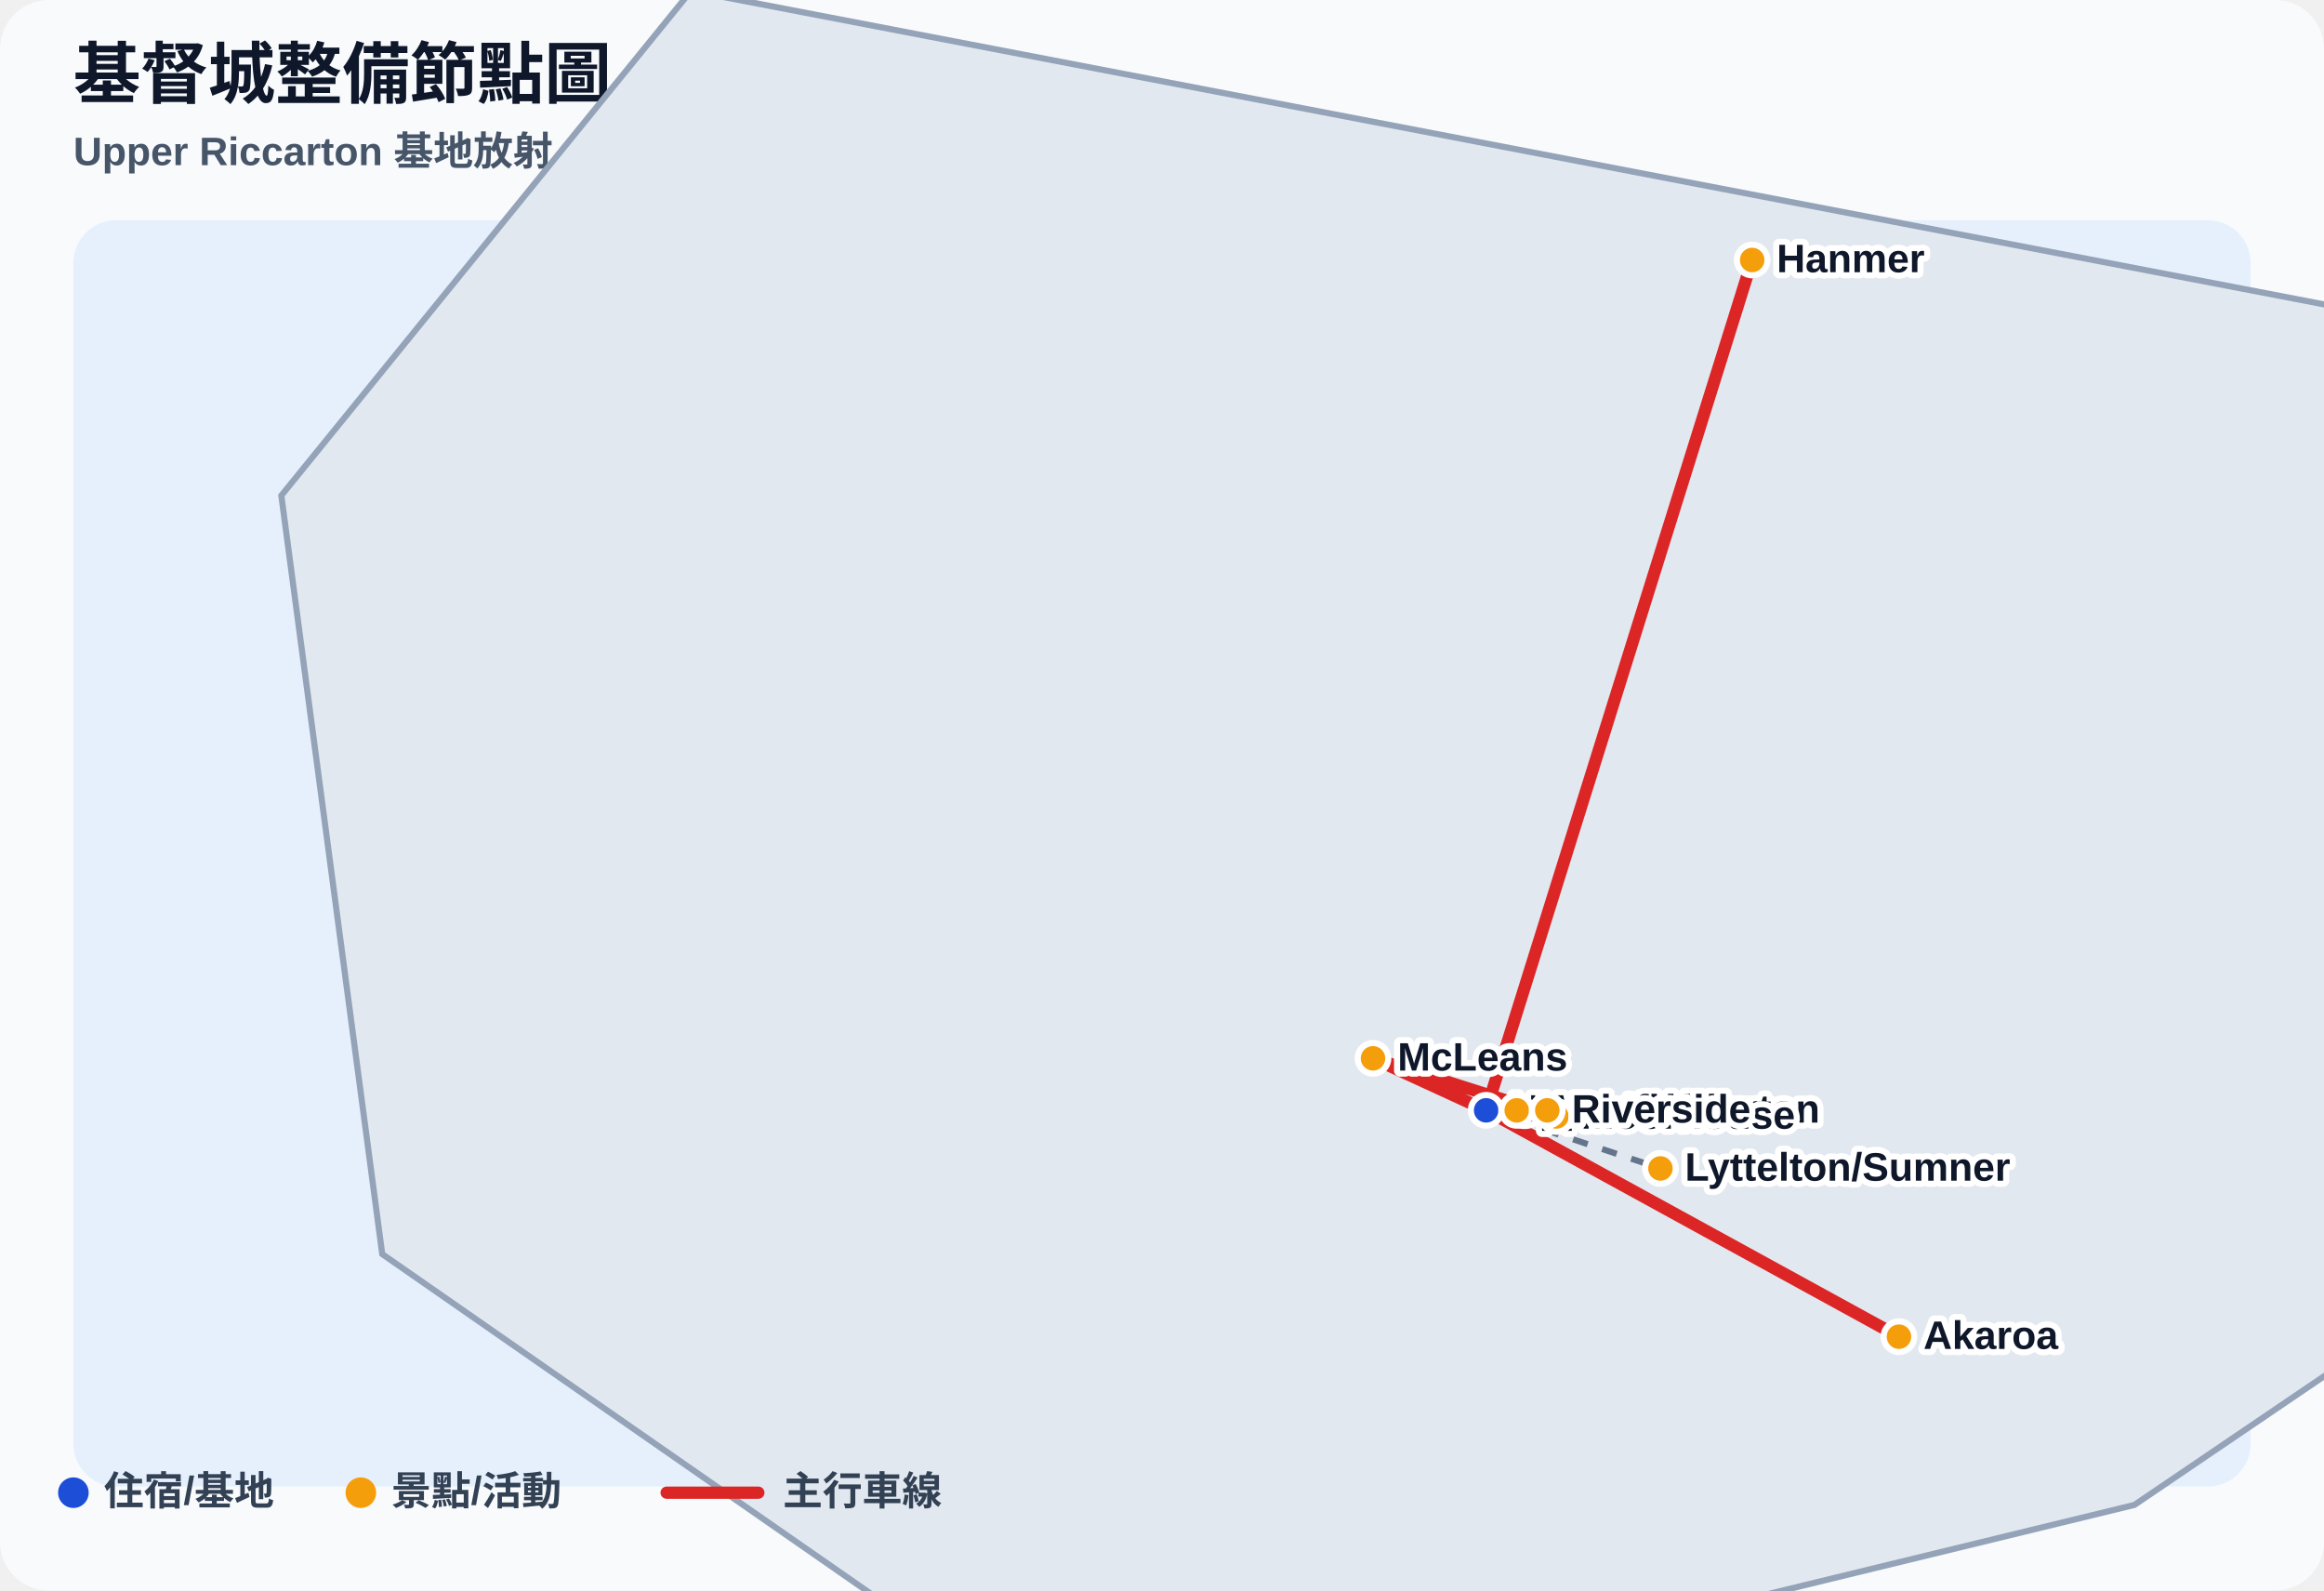
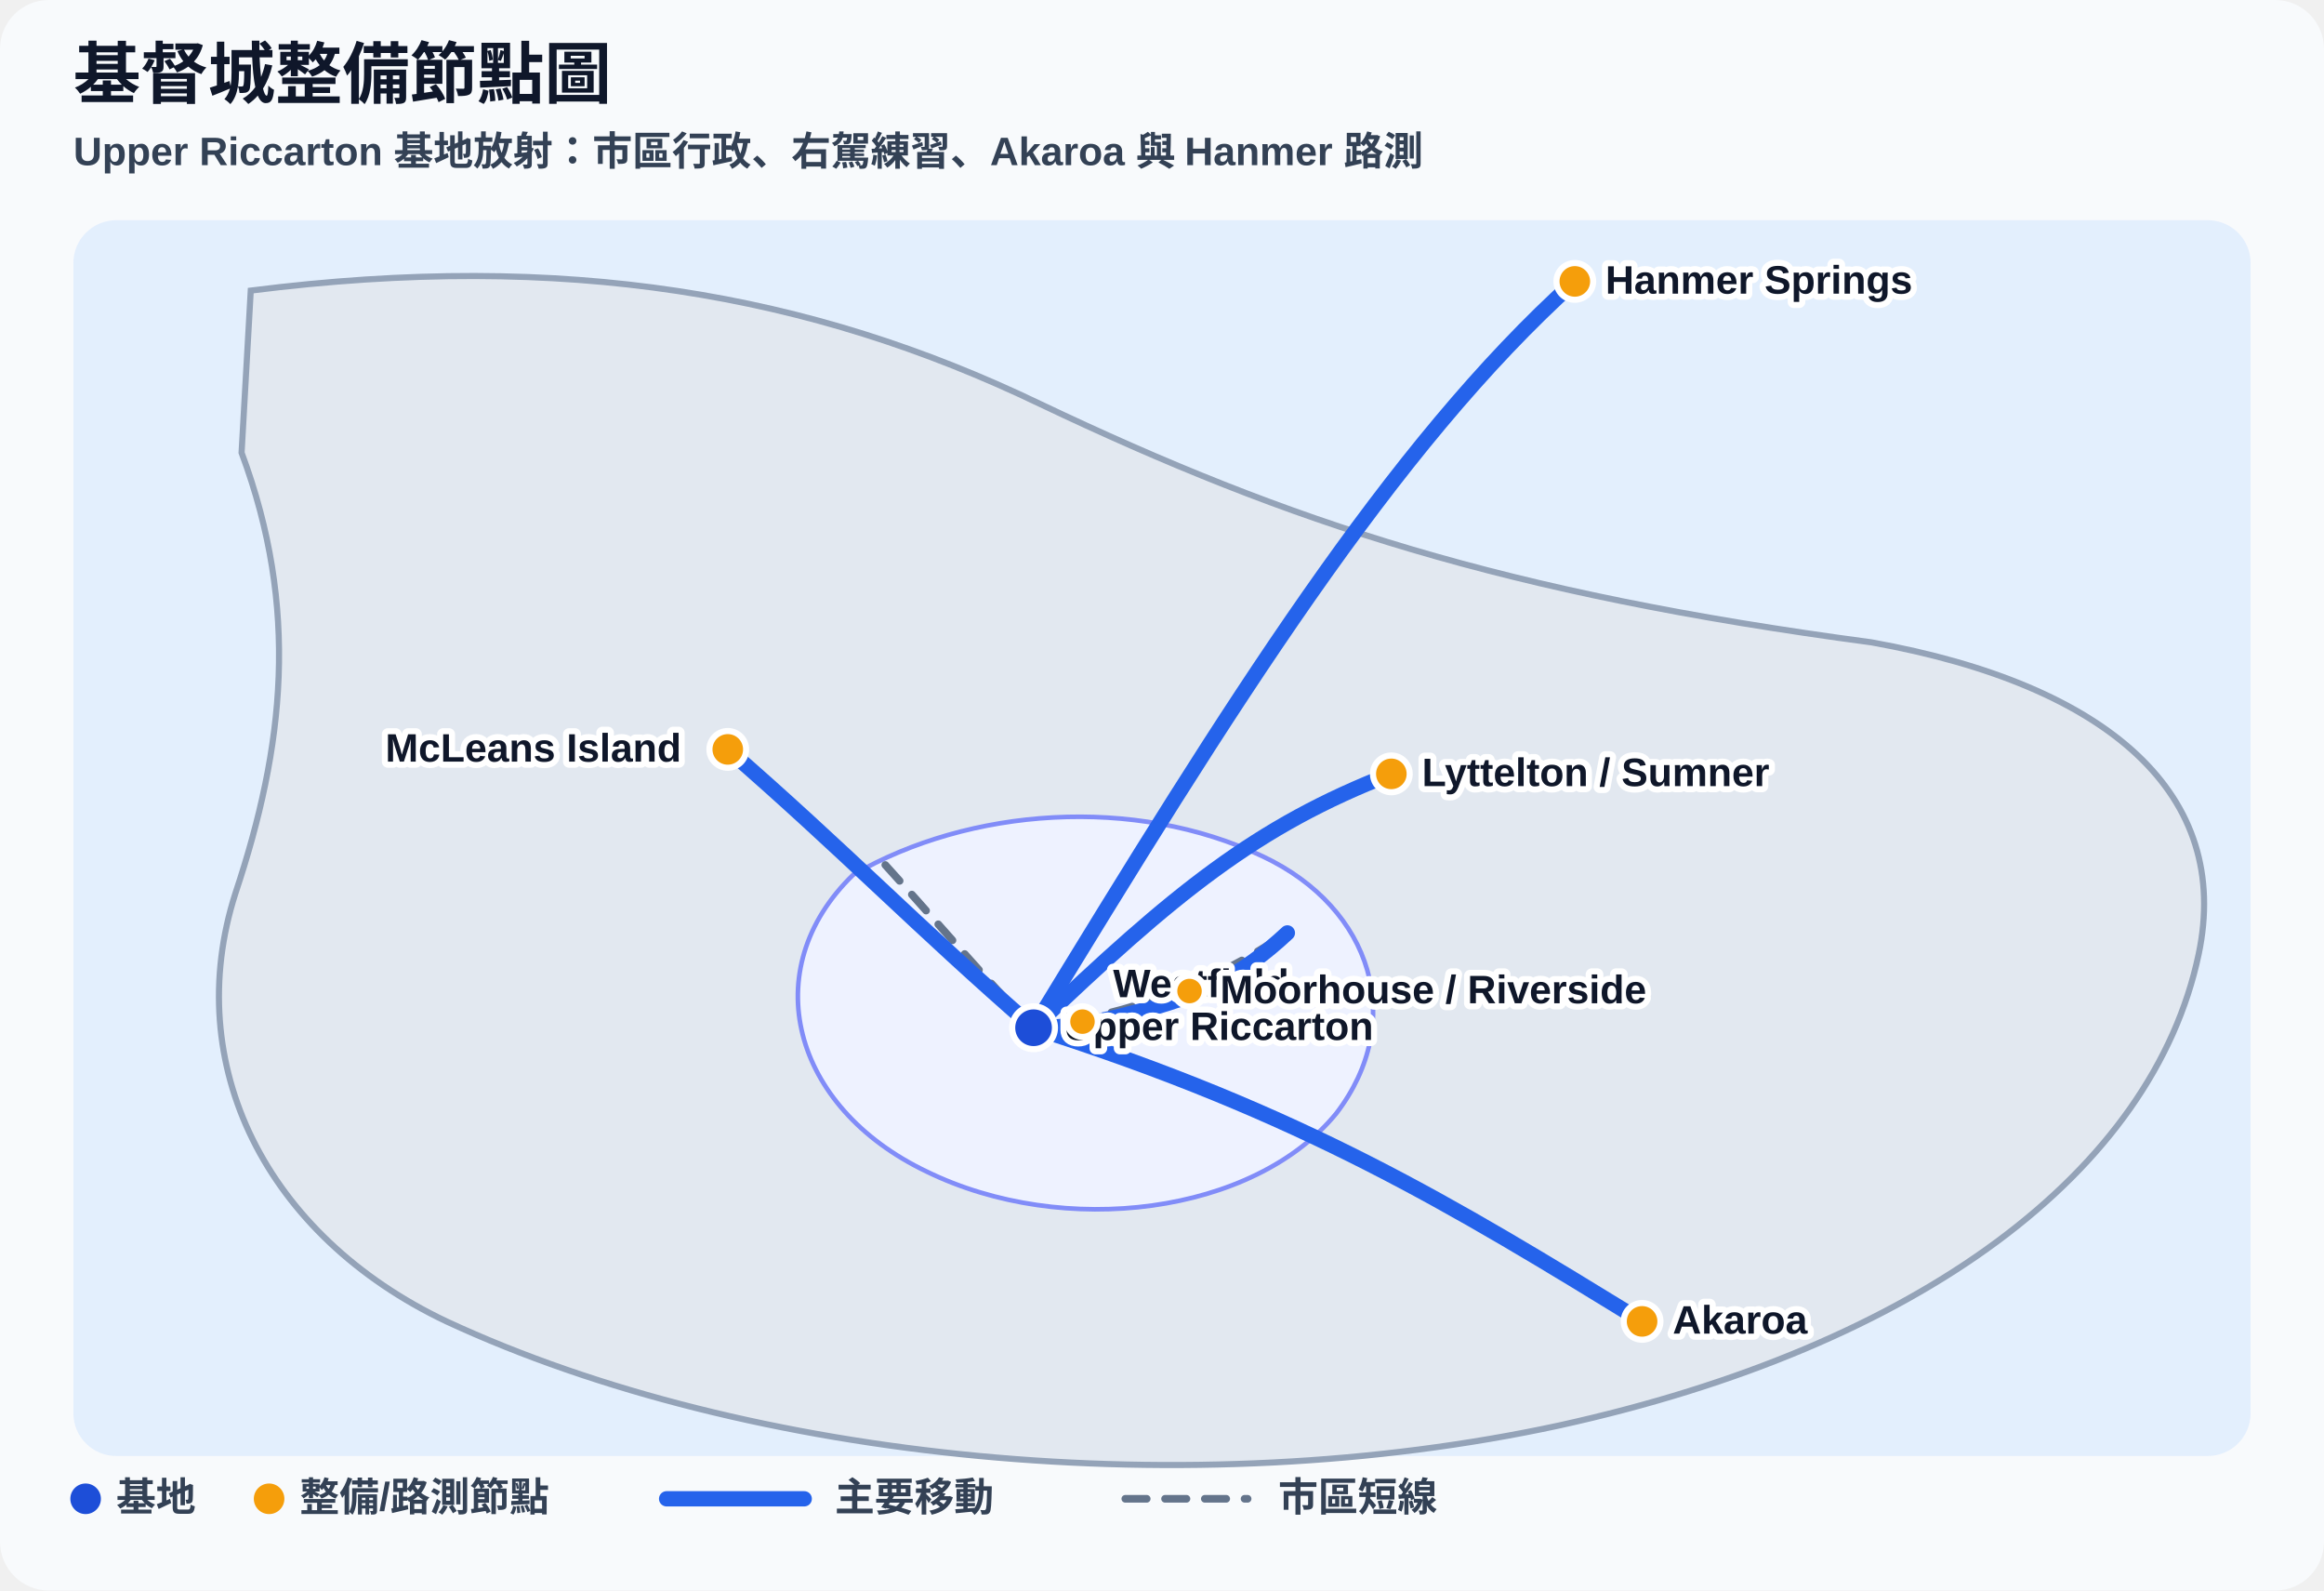
<svg xmlns="http://www.w3.org/2000/svg" viewBox="0 0 760 520" role="img" aria-labelledby="title desc">
  <style>
-   .bg{fill:#f8fafc}.land{fill:#e2e8f0;stroke:#94a3b8;stroke-width:2}.route{fill:none;stroke:#dc2626;stroke-width:4;stroke-linecap:round;stroke-linejoin:round}.minor{fill:none;stroke:#64748b;stroke-width:2;stroke-dasharray:5 5}.node text{font:700 13px -apple-system,BlinkMacSystemFont,'Noto Sans TC','Microsoft JhengHei',Arial,sans-serif;fill:#0f172a;paint-order:stroke;stroke:#fff;stroke-width:4px;stroke-linejoin:round}.legend text,.caption{font:700 13px -apple-system,BlinkMacSystemFont,'Noto Sans TC','Microsoft JhengHei',Arial,sans-serif;fill:#334155}.title{font:900 22px -apple-system,BlinkMacSystemFont,'Noto Sans TC','Microsoft JhengHei',Arial,sans-serif;fill:#0f172a}.subtitle{font:600 13px -apple-system,BlinkMacSystemFont,'Noto Sans TC','Microsoft JhengHei',Arial,sans-serif;fill:#475569}.water{fill:#dbeafe}.grid{stroke:#e2e8f0;stroke-width:1}
+ .bg{fill:#f8fafc}.sea{fill:#dbeafe}.land{fill:#e2e8f0;stroke:#94a3b8;stroke-width:2}.city{fill:#eef2ff;stroke:#818cf8;stroke-width:1.5}.route{fill:none;stroke:#2563eb;stroke-width:5;stroke-linecap:round;stroke-linejoin:round}.minor{fill:none;stroke:#64748b;stroke-width:2.5;stroke-linecap:round;stroke-linejoin:round;stroke-dasharray:7 6}.node text{font:700 13px -apple-system,BlinkMacSystemFont,"Noto Sans TC","Microsoft JhengHei",Arial,sans-serif;fill:#0f172a;paint-order:stroke;stroke:#fff;stroke-width:4px;stroke-linejoin:round}.title{font:900 22px -apple-system,BlinkMacSystemFont,"Noto Sans TC","Microsoft JhengHei",Arial,sans-serif;fill:#0f172a}.subtitle,.legend text{font:700 13px -apple-system,BlinkMacSystemFont,"Noto Sans TC","Microsoft JhengHei",Arial,sans-serif;fill:#334155}
</style>
  <rect class="bg" width="760" height="520" rx="16" />
  <text class="title" x="24" y="32">基督城整備節點圖</text>
-   <text class="subtitle" x="24" y="54">Upper Riccarton 基地放射：行政、看車、右駕訓練、路測與生日專案</text>
-   <g transform="translate(0,10)">
-     <rect class="water" x="24" y="62" width="712" height="414" rx="14" opacity=".62" />
-     <polygon class="land" points="226,-13 799,97 900,345 698,482 361,564 125,400 92,152" />
-     <path class="route" d="M 486 353 L 496 353 L 509 355 L 449 336 L 486 353 L 621 427 L 486 353 L 573 75 L 486 353" />
-     <path class="minor" d="M 486 353 L 543 372" />
-     <path class="minor" d="M 486 353 L 506 353" />
-     <g class="node stay">
-       <circle cx="486" cy="353" r="5" fill="#1d4ed8" stroke="#fff" stroke-width="2" />
-       <text x="494" y="357">Upper Riccarton</text>
-     </g>
-     <g class="node poi">
-       <circle cx="496" cy="353" r="5" fill="#f59e0b" stroke="#fff" stroke-width="2" />
-       <text x="504" y="357">Westfield</text>
-     </g>
-     <g class="node poi">
-       <circle cx="509" cy="355" r="5" fill="#f59e0b" stroke="#fff" stroke-width="2" />
-       <text x="517" y="359">Moorhouse</text>
-     </g>
-     <g class="node poi">
-       <circle cx="449" cy="336" r="5" fill="#f59e0b" stroke="#fff" stroke-width="2" />
-       <text x="457" y="340">McLeans</text>
-     </g>
-     <g class="node poi">
-       <circle cx="543" cy="372" r="5" fill="#f59e0b" stroke="#fff" stroke-width="2" />
-       <text x="551" y="376">Lyttelton/Sumner</text>
-     </g>
-     <g class="node poi">
-       <circle cx="621" cy="427" r="5" fill="#f59e0b" stroke="#fff" stroke-width="2" />
-       <text x="629" y="431">Akaroa</text>
-     </g>
-     <g class="node poi">
-       <circle cx="573" cy="75" r="5" fill="#f59e0b" stroke="#fff" stroke-width="2" />
-       <text x="581" y="79">Hanmer</text>
-     </g>
-     <g class="node poi">
-       <circle cx="506" cy="353" r="5" fill="#f59e0b" stroke="#fff" stroke-width="2" />
-       <text x="514" y="357">Riverside</text>
-     </g>
+   <text class="subtitle" x="24" y="54">Upper Riccarton 基地放射：市區行政、右駕練習、Akaroa 與 Hanmer 路測</text>
+   <rect class="sea" x="24" y="72" width="712" height="404" rx="14" opacity=".72" />
+   <path class="land" d="M82 95 C185 82 265 96 340 132 C422 171 492 194 612 210 C690 224 730 260 719 312 C704 383 628 440 510 466 C390 492 245 478 146 432 C87 404 59 348 77 292 C93 244 98 199 79 148 Z" />
+   <path class="city" d="M279 286 C317 264 371 260 413 280 C449 297 460 334 437 364 C410 397 348 405 303 383 C259 362 247 317 279 286 Z" />
+   <path class="minor" d="M338 336 C322 320 307 302 287 280" />
+   <path class="minor" d="M338 336 C372 331 395 322 421 305" />
+   <path class="route" d="M338 336 C349 336 360 334 371 331 C392 326 406 319 421 305" />
+   <path class="route" d="M338 336 C300 303 276 278 238 245" />
+   <path class="route" d="M338 336 C426 364 475 394 537 432" />
+   <path class="route" d="M338 336 C384 292 411 270 455 253" />
+   <path class="route" d="M338 336 C402 231 455 146 515 92" />
+   <g class="node stay">
+     <circle cx="338" cy="336" r="7" fill="#1d4ed8" stroke="#fff" stroke-width="2" />
+     <text x="348" y="340">Upper Riccarton</text>
  </g>
-   <g class="legend" transform="translate(24 492)">
+   <g class="node poi">
+     <circle cx="354" cy="334" r="5" fill="#f59e0b" stroke="#fff" stroke-width="2" />
+     <text x="364" y="326">Westfield</text>
+   </g>
+   <g class="node poi">
+     <circle cx="389" cy="324" r="5" fill="#f59e0b" stroke="#fff" stroke-width="2" />
+     <text x="399" y="328">Moorhouse / Riverside</text>
+   </g>
+   <g class="node poi">
+     <circle cx="238" cy="245" r="6" fill="#f59e0b" stroke="#fff" stroke-width="2" />
+     <text x="126" y="249">McLeans Island</text>
+   </g>
+   <g class="node poi">
+     <circle cx="455" cy="253" r="6" fill="#f59e0b" stroke="#fff" stroke-width="2" />
+     <text x="465" y="257">Lyttelton / Sumner</text>
+   </g>
+   <g class="node poi">
+     <circle cx="537" cy="432" r="6" fill="#f59e0b" stroke="#fff" stroke-width="2" />
+     <text x="547" y="436">Akaroa</text>
+   </g>
+   <g class="node poi">
+     <circle cx="515" cy="92" r="6" fill="#f59e0b" stroke="#fff" stroke-width="2" />
+     <text x="525" y="96">Hanmer Springs</text>
+   </g>
+   <g class="legend" transform="translate(28 494)">
    <circle cx="0" cy="-4" r="5" fill="#1d4ed8" />
-     <text x="10" y="0">住宿/基地</text>
-     <circle cx="94" cy="-4" r="5" fill="#f59e0b" />
-     <text x="104" y="0">景點/活動</text>
-     <line x1="194" y1="-4" x2="224" y2="-4" class="route" />
-     <text x="232" y="0">主行車線</text>
+     <text x="10" y="0">基地</text>
+     <circle cx="60" cy="-4" r="5" fill="#f59e0b" />
+     <text x="70" y="0">整備/路測節點</text>
+     <line x1="190" y1="-4" x2="235" y2="-4" class="route" />
+     <text x="245" y="0">主要移動</text>
+     <line x1="340" y1="-4" x2="380" y2="-4" class="minor" />
+     <text x="390" y="0">市區短線</text>
  </g>
</svg>
